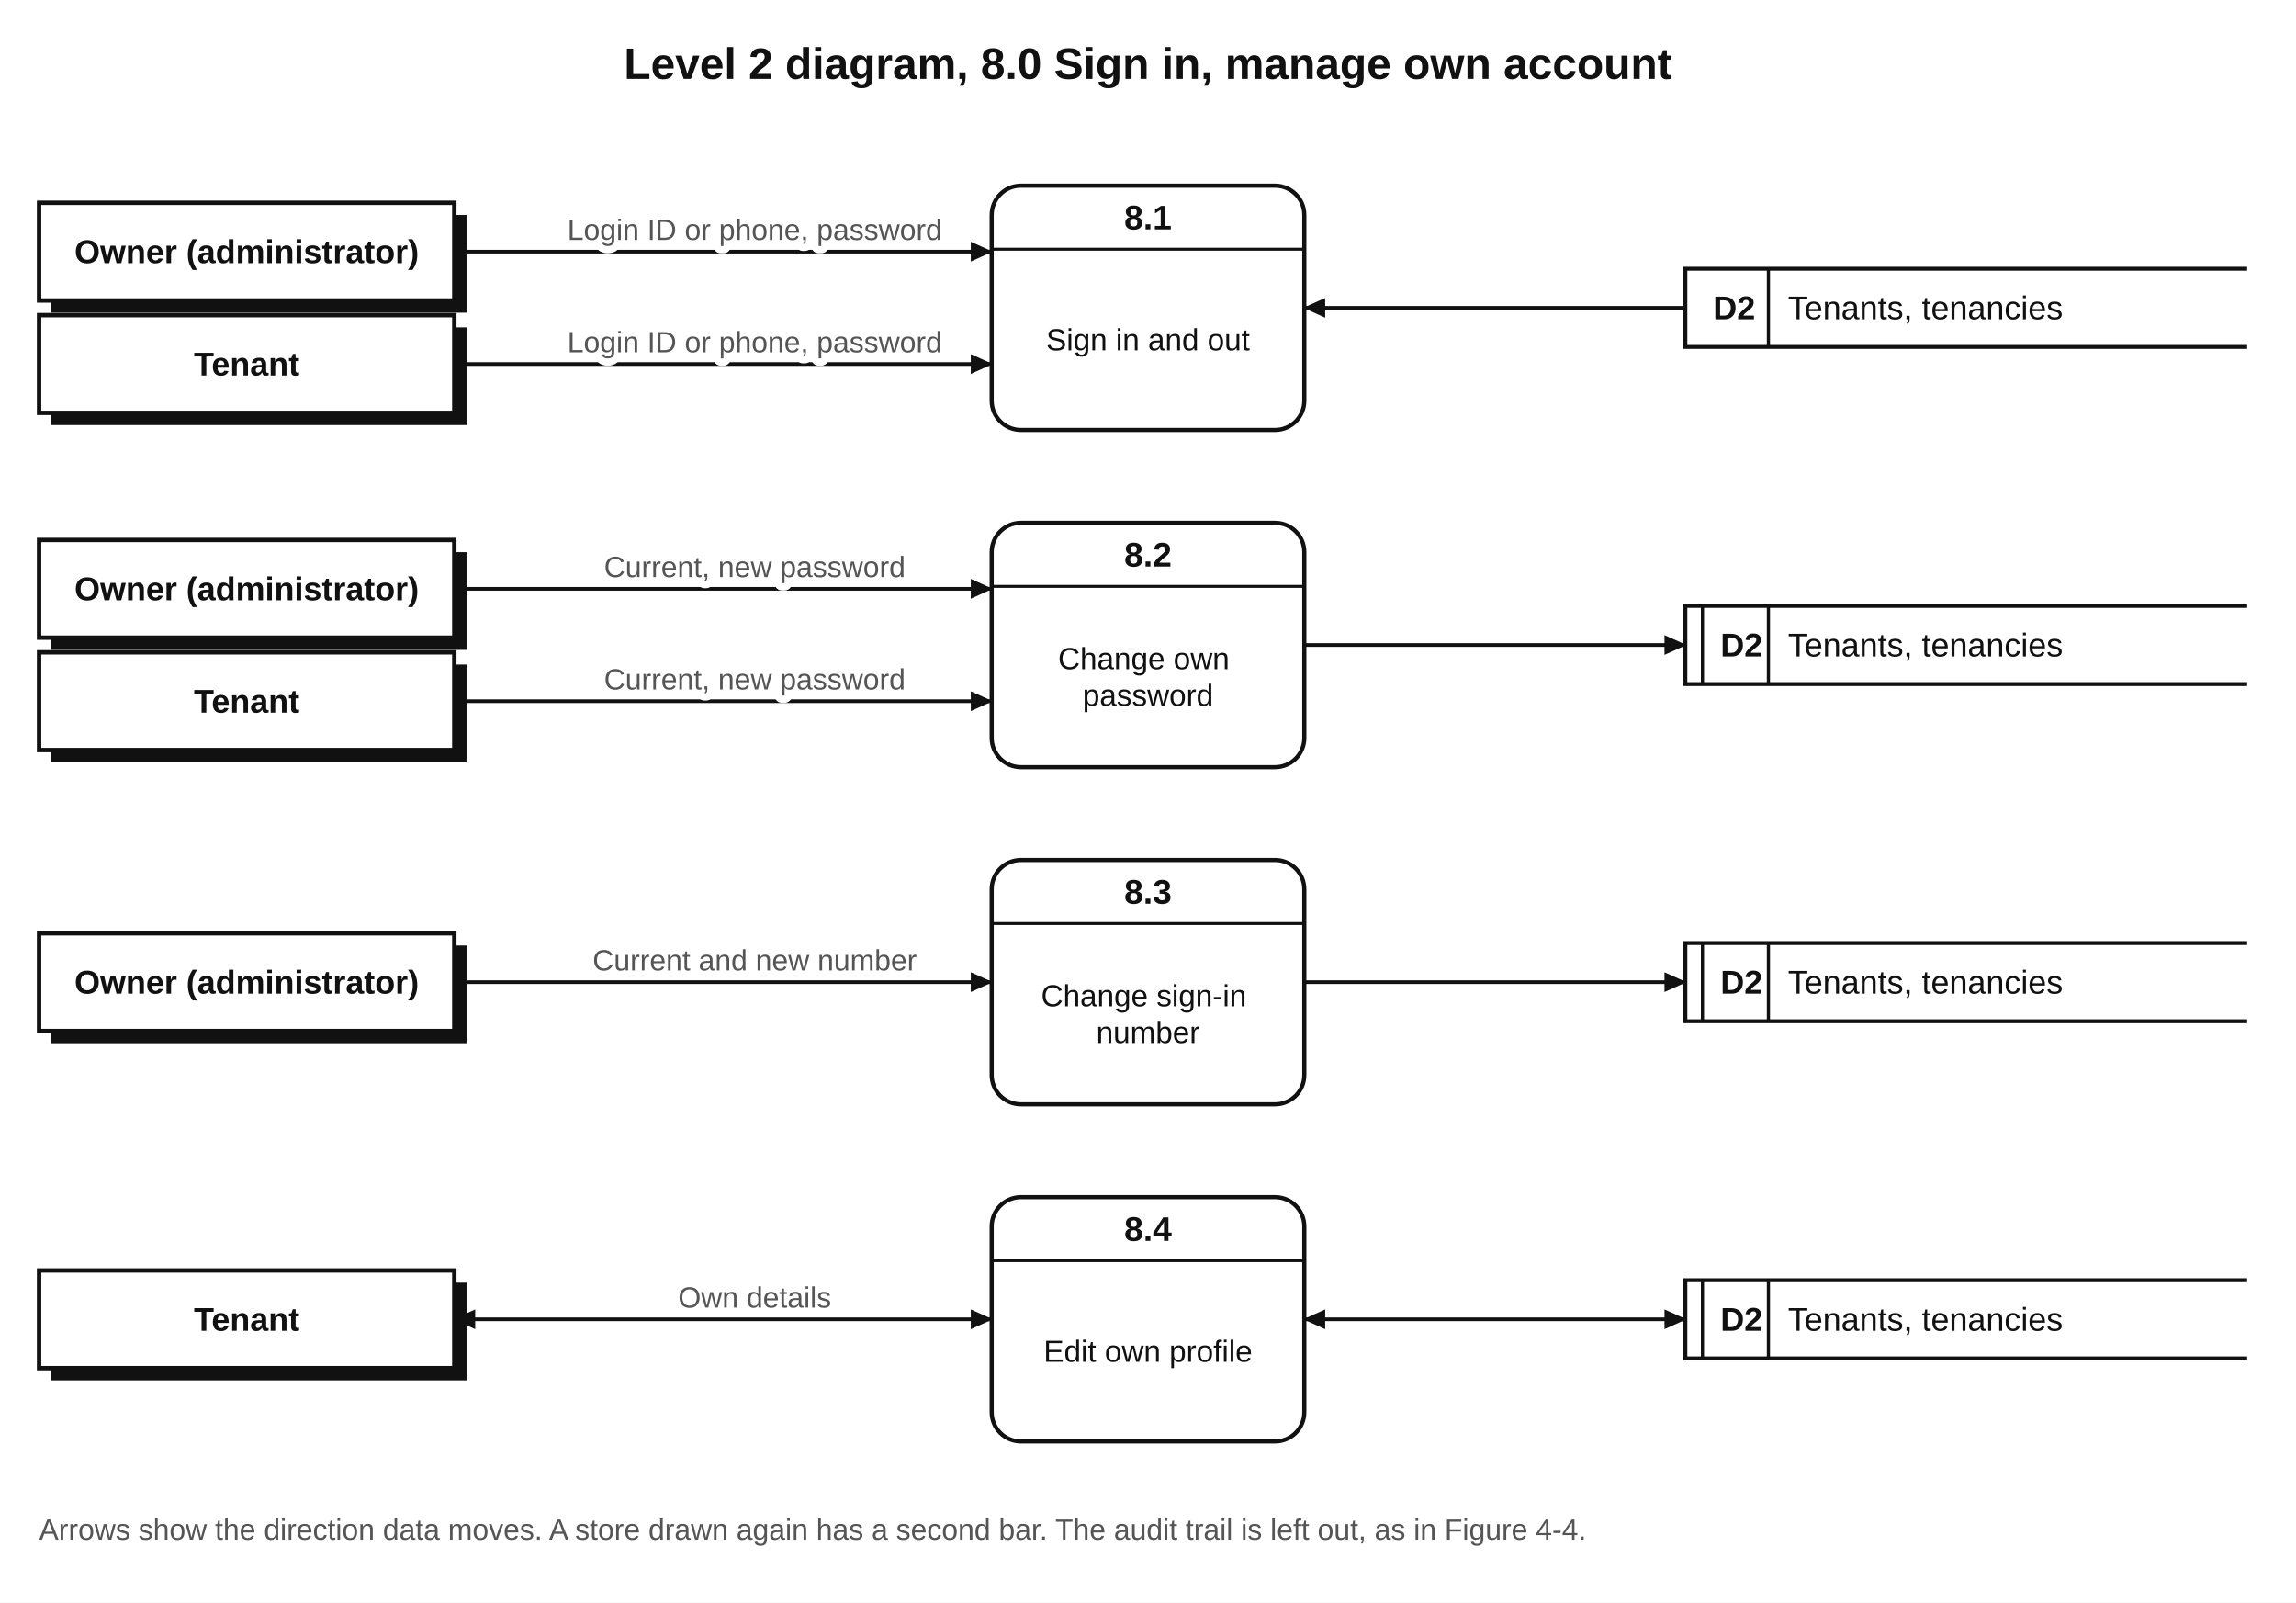
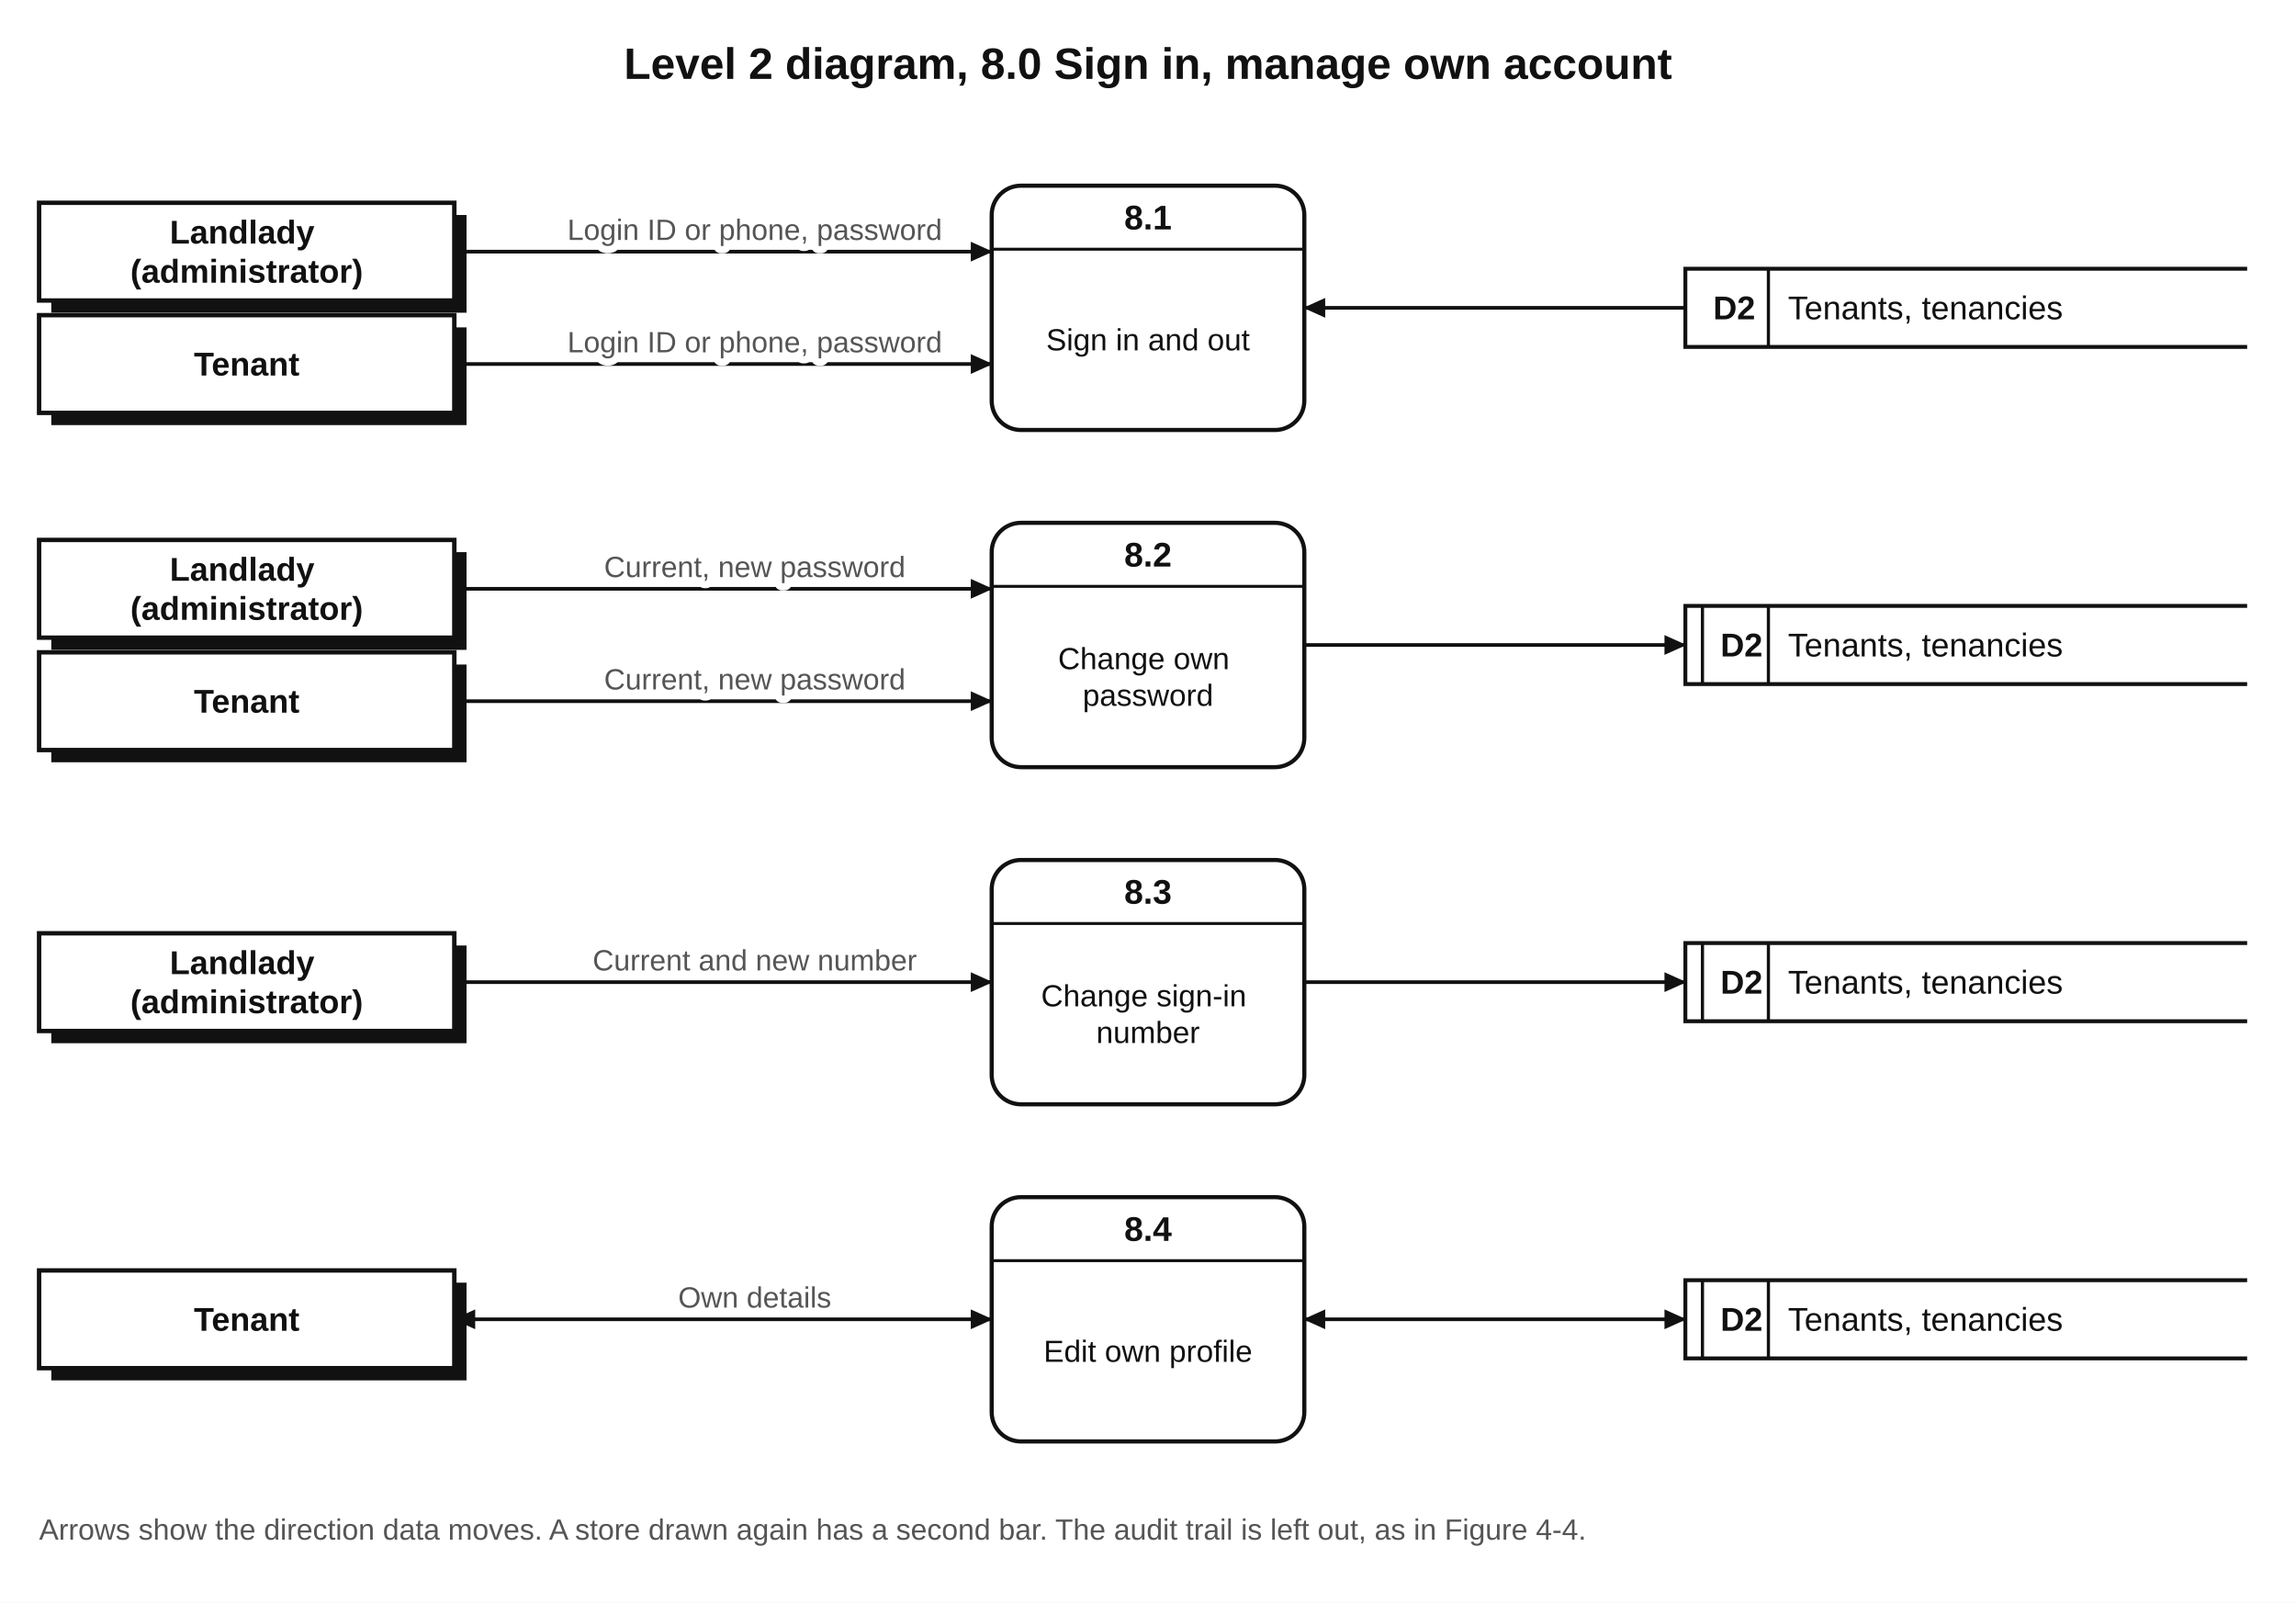
<svg xmlns="http://www.w3.org/2000/svg" width="940" height="656" viewBox="0 0 940 656">
  <rect width="940" height="656" fill="#fff" />
  <defs>
    <marker id="arr" viewBox="0 0 10 10" refX="9.5" refY="5" markerWidth="9" markerHeight="9" orient="auto-start-reverse" markerUnits="userSpaceOnUse">
      <path d="M0,0.5 L10,5 L0,9.5 Z" fill="#111" />
    </marker>
    <marker id="arrS" viewBox="0 0 10 10" refX="9.5" refY="5" markerWidth="9" markerHeight="9" orient="auto-start-reverse" markerUnits="userSpaceOnUse">
      <path d="M0,0.5 L10,5 L0,9.5 Z" fill="#111" />
    </marker>
  </defs>
  <text x="470" y="32.3" font-family="Arial, Helvetica, sans-serif" font-size="18" text-anchor="middle" fill="#111" font-weight="bold">
    <tspan x="470" dy="0">Level 2 diagram, 8.0 Sign in, manage own account</tspan>
  </text>
  <rect x="21" y="88" width="170" height="40" fill="#111" />
  <rect x="16" y="83" width="170" height="40" rx="0" fill="#fff" stroke="#111" stroke-width="1.8" />
-   <text x="101" y="107.7" font-family="Arial, Helvetica, sans-serif" font-size="13.5" text-anchor="middle" fill="#111" font-weight="bold">
-     <tspan x="101" dy="0">Owner (administrator)</tspan>
+   <text x="101" y="99.7" font-family="Arial, Helvetica, sans-serif" font-size="13.5" text-anchor="middle" fill="#111" font-weight="bold">
+     <tspan x="101" dy="0">Landlady</tspan>
+     <tspan x="101" dy="16">(administrator)</tspan>
  </text>
  <path d="M186,103 L406,103" fill="none" stroke="#111" stroke-width="1.5" marker-end="url(#arr)" />
  <text x="309" y="98.2" font-family="Arial, Helvetica, sans-serif" font-size="12" text-anchor="middle" fill="#555" stroke="#fff" stroke-width="6" stroke-linejoin="round" paint-order="stroke">
    <tspan x="309" dy="0">Login ID or phone, password</tspan>
  </text>
  <rect x="21" y="134" width="170" height="40" fill="#111" />
  <rect x="16" y="129" width="170" height="40" rx="0" fill="#fff" stroke="#111" stroke-width="1.8" />
  <text x="101" y="153.7" font-family="Arial, Helvetica, sans-serif" font-size="13.5" text-anchor="middle" fill="#111" font-weight="bold">
    <tspan x="101" dy="0">Tenant</tspan>
  </text>
  <path d="M186,149 L406,149" fill="none" stroke="#111" stroke-width="1.5" marker-end="url(#arr)" />
  <text x="309" y="144.2" font-family="Arial, Helvetica, sans-serif" font-size="12" text-anchor="middle" fill="#555" stroke="#fff" stroke-width="6" stroke-linejoin="round" paint-order="stroke">
    <tspan x="309" dy="0">Login ID or phone, password</tspan>
  </text>
  <path d="M920,110 H690 V142 H920" fill="#fff" stroke="#111" stroke-width="1.6" />
  <path d="M724,110 L724,142" fill="none" stroke="#111" stroke-width="1.3" />
  <text x="710" y="130.7" font-family="Arial, Helvetica, sans-serif" font-size="13.5" text-anchor="middle" fill="#111" font-weight="bold">
    <tspan x="710" dy="0">D2</tspan>
  </text>
  <text x="732" y="130.7" font-family="Arial, Helvetica, sans-serif" font-size="13.5" text-anchor="start" fill="#111">
    <tspan x="732" dy="0">Tenants, tenancies</tspan>
  </text>
  <path d="M690,126 L534,126" fill="none" stroke="#111" stroke-width="1.5" marker-end="url(#arr)" />
  <rect x="406" y="76" width="128" height="100" rx="12" fill="#fff" stroke="#111" stroke-width="1.7" />
  <path d="M406,102 L534,102" fill="none" stroke="#111" stroke-width="1.2" />
  <text x="470" y="93.9" font-family="Arial, Helvetica, sans-serif" font-size="14" text-anchor="middle" fill="#111" font-weight="bold">
    <tspan x="470" dy="0">8.1</tspan>
  </text>
  <text x="470" y="143.4" font-family="Arial, Helvetica, sans-serif" font-size="12.5" text-anchor="middle" fill="#111">
    <tspan x="470" dy="0">Sign in and out</tspan>
  </text>
  <rect x="21" y="226" width="170" height="40" fill="#111" />
  <rect x="16" y="221" width="170" height="40" rx="0" fill="#fff" stroke="#111" stroke-width="1.8" />
-   <text x="101" y="245.7" font-family="Arial, Helvetica, sans-serif" font-size="13.5" text-anchor="middle" fill="#111" font-weight="bold">
-     <tspan x="101" dy="0">Owner (administrator)</tspan>
+   <text x="101" y="237.7" font-family="Arial, Helvetica, sans-serif" font-size="13.5" text-anchor="middle" fill="#111" font-weight="bold">
+     <tspan x="101" dy="0">Landlady</tspan>
+     <tspan x="101" dy="16">(administrator)</tspan>
  </text>
  <path d="M186,241 L406,241" fill="none" stroke="#111" stroke-width="1.5" marker-end="url(#arr)" />
  <text x="309" y="236.2" font-family="Arial, Helvetica, sans-serif" font-size="12" text-anchor="middle" fill="#555" stroke="#fff" stroke-width="6" stroke-linejoin="round" paint-order="stroke">
    <tspan x="309" dy="0">Current, new password</tspan>
  </text>
  <rect x="21" y="272" width="170" height="40" fill="#111" />
  <rect x="16" y="267" width="170" height="40" rx="0" fill="#fff" stroke="#111" stroke-width="1.8" />
  <text x="101" y="291.7" font-family="Arial, Helvetica, sans-serif" font-size="13.5" text-anchor="middle" fill="#111" font-weight="bold">
    <tspan x="101" dy="0">Tenant</tspan>
  </text>
  <path d="M186,287 L406,287" fill="none" stroke="#111" stroke-width="1.5" marker-end="url(#arr)" />
  <text x="309" y="282.2" font-family="Arial, Helvetica, sans-serif" font-size="12" text-anchor="middle" fill="#555" stroke="#fff" stroke-width="6" stroke-linejoin="round" paint-order="stroke">
    <tspan x="309" dy="0">Current, new password</tspan>
  </text>
  <path d="M920,248 H690 V280 H920" fill="#fff" stroke="#111" stroke-width="1.6" />
  <path d="M724,248 L724,280" fill="none" stroke="#111" stroke-width="1.3" />
  <path d="M697,248 L697,280" fill="none" stroke="#111" stroke-width="1.3" />
  <text x="713" y="268.7" font-family="Arial, Helvetica, sans-serif" font-size="13.5" text-anchor="middle" fill="#111" font-weight="bold">
    <tspan x="713" dy="0">D2</tspan>
  </text>
  <text x="732" y="268.7" font-family="Arial, Helvetica, sans-serif" font-size="13.5" text-anchor="start" fill="#111">
    <tspan x="732" dy="0">Tenants, tenancies</tspan>
  </text>
  <path d="M690,264 L534,264" fill="none" stroke="#111" stroke-width="1.5" marker-start="url(#arrS)" />
  <rect x="406" y="214" width="128" height="100" rx="12" fill="#fff" stroke="#111" stroke-width="1.7" />
  <path d="M406,240 L534,240" fill="none" stroke="#111" stroke-width="1.2" />
  <text x="470" y="231.9" font-family="Arial, Helvetica, sans-serif" font-size="14" text-anchor="middle" fill="#111" font-weight="bold">
    <tspan x="470" dy="0">8.2</tspan>
  </text>
  <text x="470" y="273.9" font-family="Arial, Helvetica, sans-serif" font-size="12.5" text-anchor="middle" fill="#111">
    <tspan x="470" dy="0">Change own</tspan>
    <tspan x="470" dy="15">password</tspan>
  </text>
  <rect x="21" y="387" width="170" height="40" fill="#111" />
  <rect x="16" y="382" width="170" height="40" rx="0" fill="#fff" stroke="#111" stroke-width="1.8" />
-   <text x="101" y="406.7" font-family="Arial, Helvetica, sans-serif" font-size="13.5" text-anchor="middle" fill="#111" font-weight="bold">
-     <tspan x="101" dy="0">Owner (administrator)</tspan>
+   <text x="101" y="398.7" font-family="Arial, Helvetica, sans-serif" font-size="13.5" text-anchor="middle" fill="#111" font-weight="bold">
+     <tspan x="101" dy="0">Landlady</tspan>
+     <tspan x="101" dy="16">(administrator)</tspan>
  </text>
  <path d="M186,402 L406,402" fill="none" stroke="#111" stroke-width="1.5" marker-end="url(#arr)" />
  <text x="309" y="397.2" font-family="Arial, Helvetica, sans-serif" font-size="12" text-anchor="middle" fill="#555" stroke="#fff" stroke-width="6" stroke-linejoin="round" paint-order="stroke">
    <tspan x="309" dy="0">Current and new number</tspan>
  </text>
  <path d="M920,386 H690 V418 H920" fill="#fff" stroke="#111" stroke-width="1.6" />
  <path d="M724,386 L724,418" fill="none" stroke="#111" stroke-width="1.3" />
  <path d="M697,386 L697,418" fill="none" stroke="#111" stroke-width="1.3" />
  <text x="713" y="406.7" font-family="Arial, Helvetica, sans-serif" font-size="13.5" text-anchor="middle" fill="#111" font-weight="bold">
    <tspan x="713" dy="0">D2</tspan>
  </text>
  <text x="732" y="406.7" font-family="Arial, Helvetica, sans-serif" font-size="13.5" text-anchor="start" fill="#111">
    <tspan x="732" dy="0">Tenants, tenancies</tspan>
  </text>
  <path d="M690,402 L534,402" fill="none" stroke="#111" stroke-width="1.5" marker-start="url(#arrS)" />
  <rect x="406" y="352" width="128" height="100" rx="12" fill="#fff" stroke="#111" stroke-width="1.7" />
  <path d="M406,378 L534,378" fill="none" stroke="#111" stroke-width="1.2" />
  <text x="470" y="369.9" font-family="Arial, Helvetica, sans-serif" font-size="14" text-anchor="middle" fill="#111" font-weight="bold">
    <tspan x="470" dy="0">8.3</tspan>
  </text>
  <text x="470" y="411.9" font-family="Arial, Helvetica, sans-serif" font-size="12.5" text-anchor="middle" fill="#111">
    <tspan x="470" dy="0">Change sign-in</tspan>
    <tspan x="470" dy="15">number</tspan>
  </text>
  <rect x="21" y="525" width="170" height="40" fill="#111" />
  <rect x="16" y="520" width="170" height="40" rx="0" fill="#fff" stroke="#111" stroke-width="1.8" />
  <text x="101" y="544.7" font-family="Arial, Helvetica, sans-serif" font-size="13.5" text-anchor="middle" fill="#111" font-weight="bold">
    <tspan x="101" dy="0">Tenant</tspan>
  </text>
  <path d="M186,540 L406,540" fill="none" stroke="#111" stroke-width="1.5" marker-start="url(#arrS)" marker-end="url(#arr)" />
  <text x="309" y="535.2" font-family="Arial, Helvetica, sans-serif" font-size="12" text-anchor="middle" fill="#555" stroke="#fff" stroke-width="6" stroke-linejoin="round" paint-order="stroke">
    <tspan x="309" dy="0">Own details</tspan>
  </text>
  <path d="M920,524 H690 V556 H920" fill="#fff" stroke="#111" stroke-width="1.6" />
  <path d="M724,524 L724,556" fill="none" stroke="#111" stroke-width="1.3" />
  <path d="M697,524 L697,556" fill="none" stroke="#111" stroke-width="1.3" />
  <text x="713" y="544.7" font-family="Arial, Helvetica, sans-serif" font-size="13.5" text-anchor="middle" fill="#111" font-weight="bold">
    <tspan x="713" dy="0">D2</tspan>
  </text>
  <text x="732" y="544.7" font-family="Arial, Helvetica, sans-serif" font-size="13.5" text-anchor="start" fill="#111">
    <tspan x="732" dy="0">Tenants, tenancies</tspan>
  </text>
  <path d="M690,540 L534,540" fill="none" stroke="#111" stroke-width="1.5" marker-start="url(#arrS)" marker-end="url(#arr)" />
  <rect x="406" y="490" width="128" height="100" rx="12" fill="#fff" stroke="#111" stroke-width="1.7" />
  <path d="M406,516 L534,516" fill="none" stroke="#111" stroke-width="1.2" />
  <text x="470" y="507.9" font-family="Arial, Helvetica, sans-serif" font-size="14" text-anchor="middle" fill="#111" font-weight="bold">
    <tspan x="470" dy="0">8.4</tspan>
  </text>
  <text x="470" y="557.4" font-family="Arial, Helvetica, sans-serif" font-size="12.5" text-anchor="middle" fill="#111">
    <tspan x="470" dy="0">Edit own profile</tspan>
  </text>
  <text x="16" y="630.2" font-family="Arial, Helvetica, sans-serif" font-size="12" text-anchor="start" fill="#555">
    <tspan x="16" dy="0">Arrows show the direction data moves. A store drawn again has a second bar. The audit trail is left out, as in Figure 4-4.</tspan>
  </text>
</svg>
